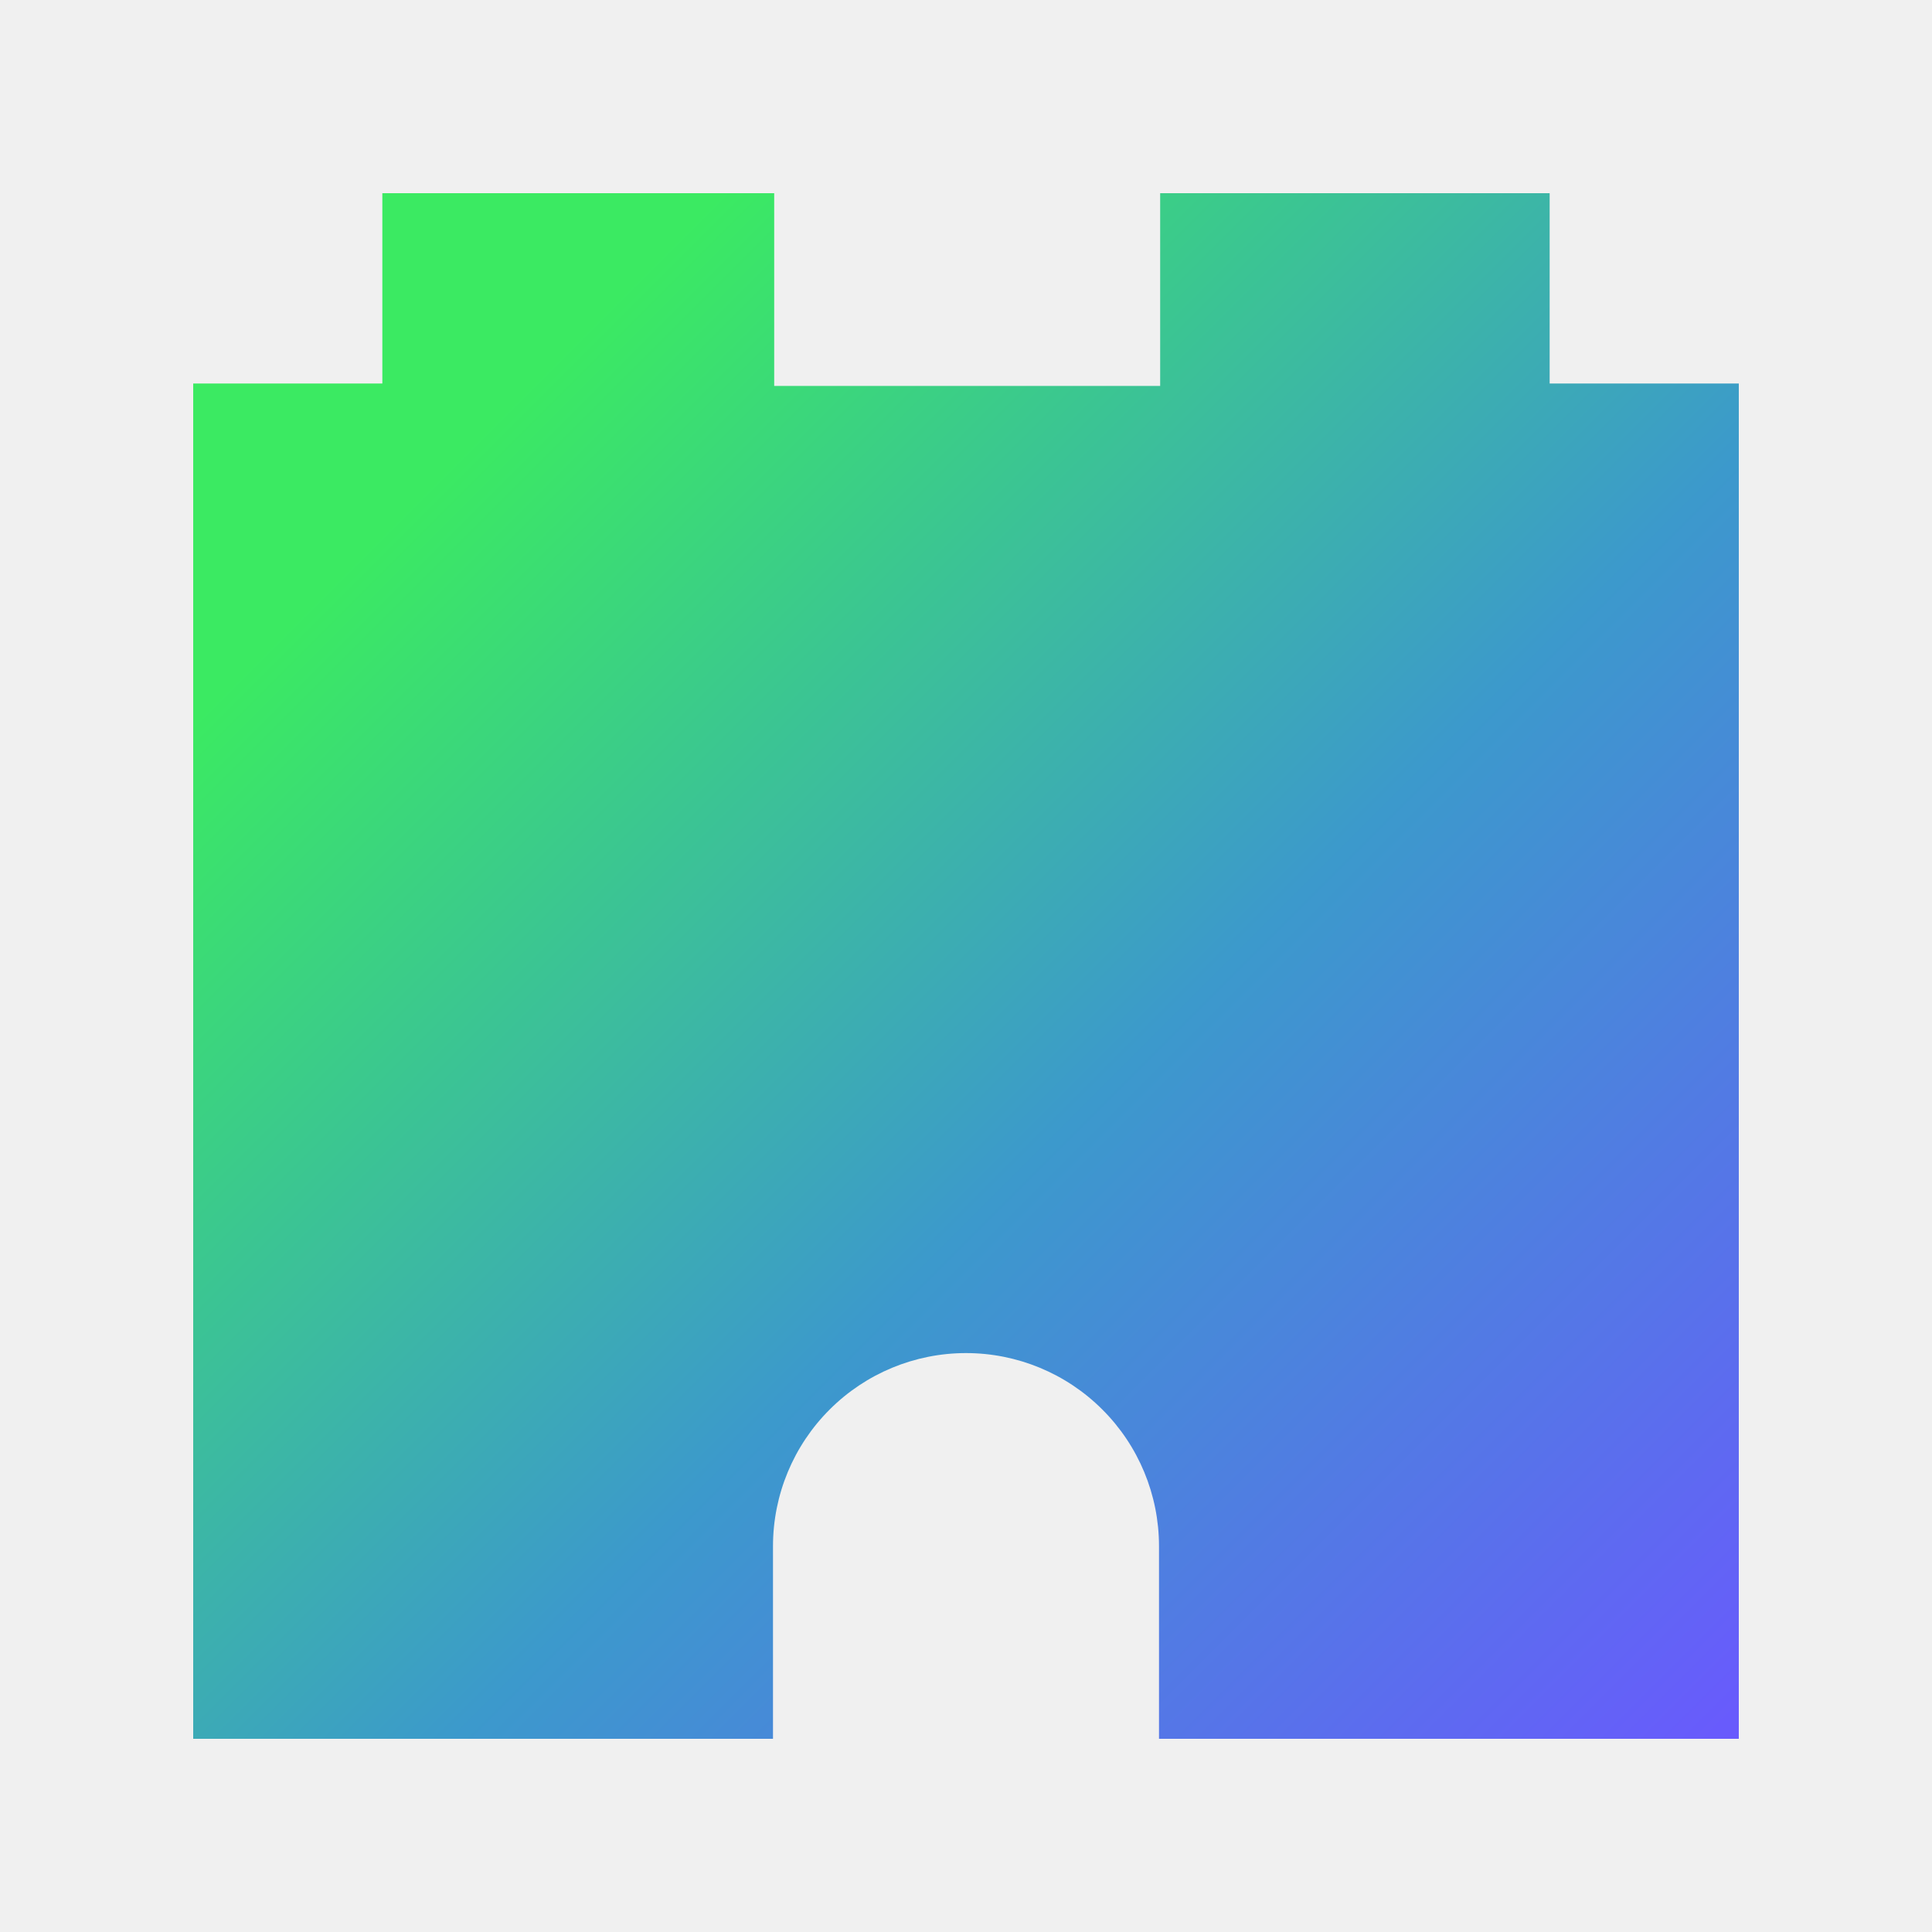
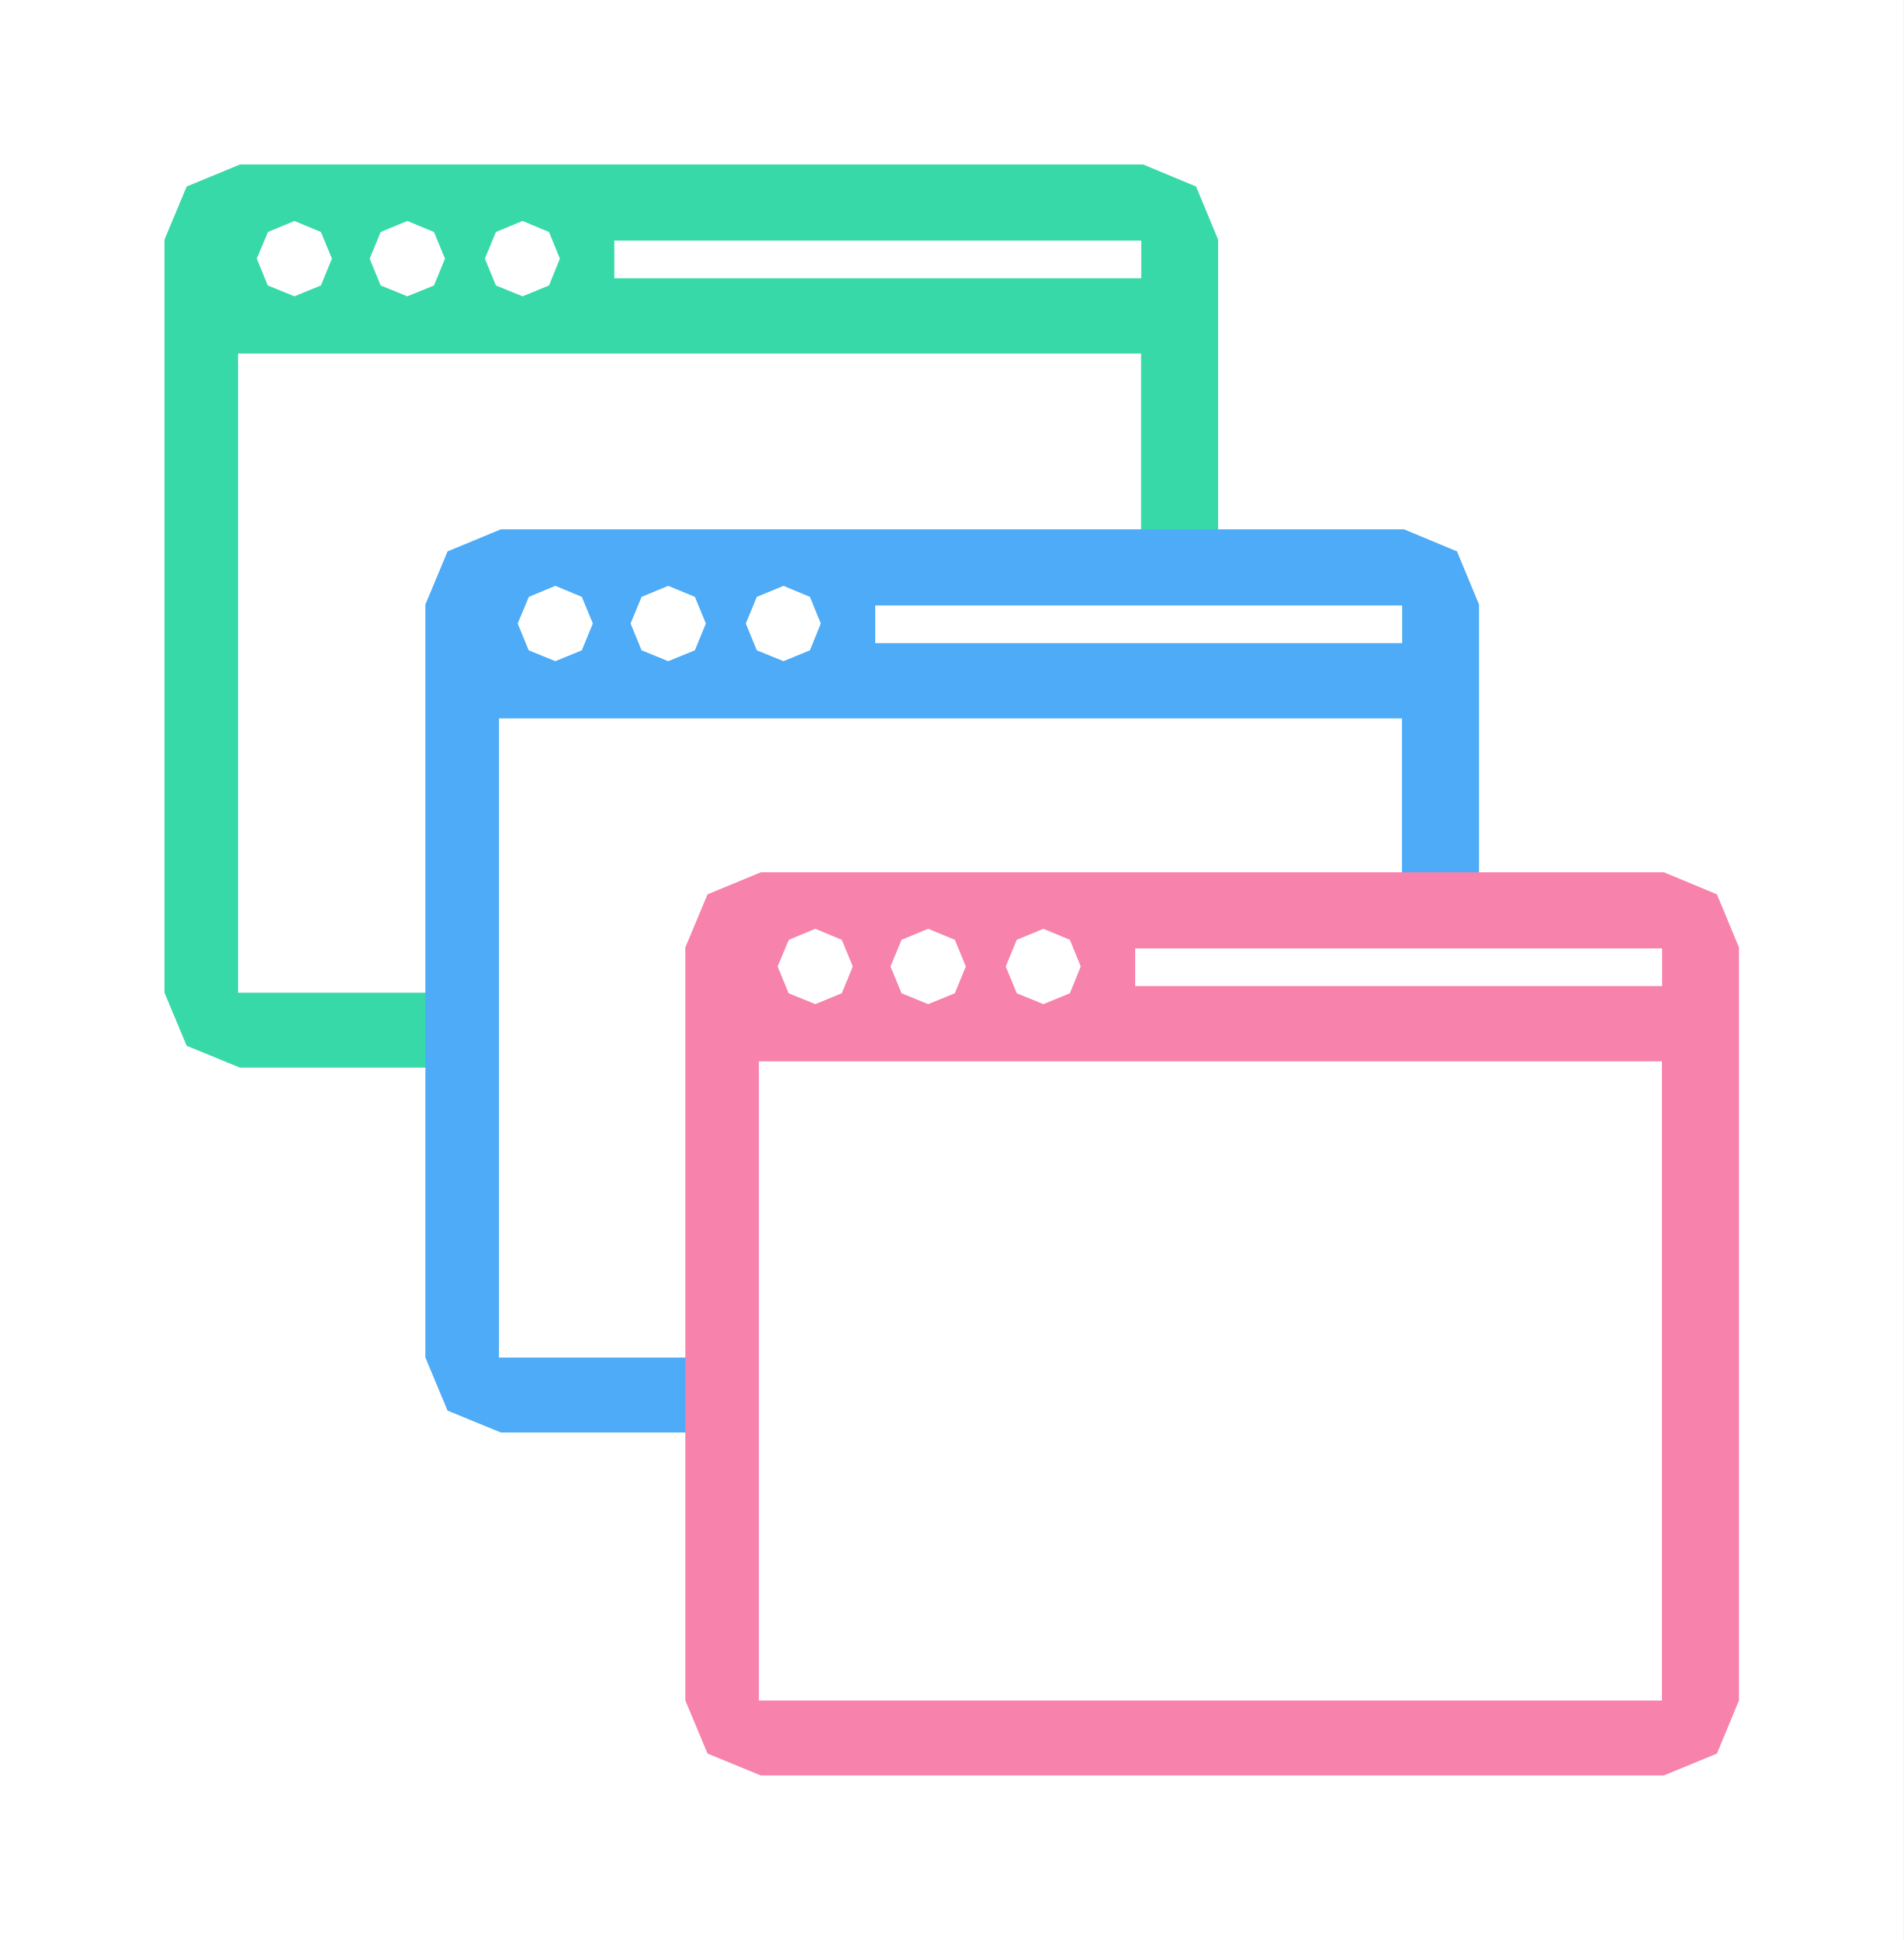
- <svg xmlns="http://www.w3.org/2000/svg" width="40" height="40" viewBox="0 0 40 40" fill="none">
-   <path d="M32.084 7.94V4H24.02V7.99H16.029V4H7.916V7.94H4V36H16.004V32.005C16.006 30.946 16.427 29.931 17.177 29.183C17.926 28.434 18.941 28.014 20 28.014C21.059 28.014 22.074 28.434 22.823 29.183C23.573 29.931 23.994 30.946 23.996 32.005V36H36V7.94H32.084Z" fill="url(#paint0_linear)" />
+ <svg xmlns="http://www.w3.org/2000/svg" version="1.1" viewBox="0 0 115.743 117.947" width="115.743" height="117.947">
  <defs>
-     <linearGradient id="paint0_linear" x1="2.942" y1="4.9" x2="37.777" y2="39.734" gradientUnits="userSpaceOnUse">
-       <stop offset="0.159" stop-color="#3BEA62" />
-       <stop offset="0.54" stop-color="#3C99CC" />
-       <stop offset="0.937" stop-color="#6B57FF" />
-     </linearGradient>
+     <style class="style-fonts">
+ </style>
  </defs>
+   <rect x="0" y="0" width="115.743" height="117.947" fill="#ffffff" />
+   <g stroke-linecap="round">
+     <g transform="translate(69.51034 10) rotate(0 -27.47497 27.4572)" fill-rule="evenodd">
+       <path d="M0 0 L-54.92 0 L-54.92 0 L-58.16 1.34 L-59.51 4.57 L-59.51 50.35 L-59.51 50.35 L-58.16 53.58 L-54.92 54.91 L-0.01 54.91 L-0.01 54.91 L3.22 53.58 L4.56 50.35 L4.56 4.57 L4.56 4.57 L3.22 1.34 L0 0 L0 0" stroke="none" stroke-width="0" fill="#38d9a9" fill-rule="evenodd" />
+       <path d="M0 0 C-16.17 0, -32.34 0, -54.92 0 M0 0 C-17.62 0, -35.24 0, -54.92 0 M-54.92 0 C-54.92 0, -54.92 0, -54.92 0 M-54.92 0 C-54.92 0, -54.92 0, -54.92 0 M-54.92 0 C-55.77 0.35, -56.62 0.7, -58.16 1.34 M-54.92 0 C-56.05 0.47, -57.18 0.93, -58.16 1.34 M-58.16 1.34 C-58.53 2.22, -58.89 3.09, -59.51 4.57 M-58.16 1.34 C-58.56 2.3, -58.96 3.26, -59.51 4.57 M-59.51 4.57 C-59.51 14.68, -59.51 24.8, -59.51 50.35 M-59.51 4.57 C-59.51 20.2, -59.51 35.84, -59.51 50.35 M-59.51 50.35 C-59.51 50.35, -59.51 50.35, -59.51 50.35 M-59.51 50.35 C-59.51 50.35, -59.51 50.35, -59.51 50.35 M-59.51 50.35 C-58.99 51.6, -58.46 52.85, -58.16 53.58 M-59.51 50.35 C-59.23 51.03, -58.94 51.7, -58.16 53.58 M-58.16 53.58 C-57.32 53.93, -56.47 54.28, -54.92 54.91 M-58.16 53.58 C-57.05 54.03, -55.95 54.49, -54.92 54.91 M-54.92 54.91 C-36.78 54.91, -18.63 54.91, -0.01 54.91 M-54.92 54.91 C-36.27 54.91, -17.63 54.91, -0.01 54.91 M-0.01 54.91 C-0.01 54.91, -0.01 54.91, -0.01 54.91 M-0.01 54.91 C-0.01 54.91, -0.01 54.91, -0.01 54.91 M-0.01 54.91 C0.85 54.56, 1.7 54.2, 3.22 53.58 M-0.01 54.91 C0.94 54.52, 1.89 54.13, 3.22 53.58 M3.22 53.58 C3.74 52.33, 4.25 51.09, 4.56 50.35 M3.22 53.58 C3.72 52.38, 4.21 51.19, 4.56 50.35 M4.56 50.35 C4.56 34.08, 4.56 17.81, 4.56 4.57 M4.56 50.35 C4.56 36.14, 4.56 21.93, 4.56 4.57 M4.56 4.57 C4.56 4.57, 4.56 4.57, 4.56 4.57 M4.56 4.57 C4.56 4.57, 4.56 4.57, 4.56 4.57 M4.56 4.57 C4.27 3.87, 3.99 3.18, 3.22 1.34 M4.56 4.57 C4.28 3.9, 4.01 3.23, 3.22 1.34 M3.22 1.34 C2.39 0.99, 1.56 0.65, 0 0 M3.22 1.34 C1.94 0.81, 0.67 0.28, 0 0 M0 0 C0 0, 0 0, 0 0 M0 0 C0 0, 0 0, 0 0 M0 0 C0 0, 0 0, 0 0 M0 0 C0 0, 0 0, 0 0" stroke="#00000000" stroke-width="2" fill="none" />
+     </g>
+   </g>
+   <mask />
+   <g stroke-linecap="round">
+     <g transform="translate(31.77442 13.43511) rotate(0 -0.008884676 2.292048)" fill-rule="evenodd">
+       <path d="M0 0 L0 0 L1.61 0.67 L2.27 2.29 L1.61 3.92 L0 4.58 L-1.62 3.92 L-2.29 2.29 L-1.62 0.67 L0 0 L0 0" stroke="none" stroke-width="0" fill="#FFFFFF" fill-rule="evenodd" />
+       <path d="M0 0 C0 0, 0 0, 0 0 M0 0 C0 0, 0 0, 0 0 M0 0 C0.38 0.16, 0.75 0.31, 1.61 0.67 M0 0 C0.54 0.23, 1.09 0.45, 1.61 0.67 M1.61 0.67 C1.84 1.22, 2.06 1.76, 2.27 2.29 M1.61 0.67 C1.87 1.3, 2.13 1.93, 2.27 2.29 M2.27 2.29 C2.05 2.84, 1.83 3.38, 1.61 3.92 M2.27 2.29 C2.06 2.81, 1.86 3.32, 1.61 3.92 M1.61 3.92 C1.23 4.07, 0.85 4.23, 0 4.58 M1.61 3.92 C1.14 4.11, 0.66 4.31, 0 4.58 M0 4.58 C-0.34 4.44, -0.69 4.3, -1.62 3.92 M0 4.58 C-0.33 4.45, -0.66 4.31, -1.62 3.92 M-1.62 3.92 C-1.77 3.55, -1.92 3.19, -2.29 2.29 M-1.62 3.92 C-1.79 3.5, -1.97 3.08, -2.29 2.29 M-2.29 2.29 C-2.06 1.74, -1.84 1.19, -1.62 0.67 M-2.29 2.29 C-2.06 1.73, -1.83 1.17, -1.62 0.67 M-1.62 0.67 C-1.04 0.43, -0.46 0.19, 0 0 M-1.62 0.67 C-1.21 0.5, -0.81 0.33, 0 0 M0 0 C0 0, 0 0, 0 0 M0 0 C0 0, 0 0, 0 0 M0 0 C0 0, 0 0, 0 0 M0 0 C0 0, 0 0, 0 0" stroke="#00000000" stroke-width="2" fill="none" />
+     </g>
+   </g>
+   <mask />
+   <g stroke-linecap="round">
+     <g transform="translate(24.76798 13.43511) rotate(0 0 2.292048)" fill-rule="evenodd">
+       <path d="M0 0 L0 0 L1.62 0.67 L2.29 2.29 L1.62 3.92 L0 4.58 L-1.62 3.92 L-2.29 2.29 L-1.62 0.67 L0 0 L0 0" stroke="none" stroke-width="0" fill="#FFFFFF" fill-rule="evenodd" />
+       <path d="M0 0 C0 0, 0 0, 0 0 M0 0 C0 0, 0 0, 0 0 M0 0 C0.36 0.15, 0.73 0.3, 1.62 0.67 M0 0 C0.45 0.18, 0.9 0.37, 1.62 0.67 M1.62 0.67 C1.83 1.17, 2.04 1.67, 2.29 2.29 M1.62 0.67 C1.88 1.3, 2.14 1.93, 2.29 2.29 M2.29 2.29 C2.09 2.77, 1.9 3.26, 1.62 3.92 M2.29 2.29 C2.14 2.67, 1.98 3.04, 1.62 3.92 M1.62 3.92 C1.07 4.15, 0.51 4.37, 0 4.58 M1.62 3.92 C1.16 4.1, 0.71 4.29, 0 4.58 M0 4.58 C-0.44 4.4, -0.89 4.22, -1.62 3.92 M0 4.58 C-0.61 4.33, -1.23 4.08, -1.62 3.92 M-1.62 3.92 C-1.83 3.41, -2.04 2.91, -2.29 2.29 M-1.62 3.92 C-1.78 3.52, -1.95 3.12, -2.29 2.29 M-2.29 2.29 C-2.1 1.84, -1.92 1.39, -1.62 0.67 M-2.29 2.29 C-2.08 1.78, -1.87 1.27, -1.62 0.67 M-1.62 0.67 C-1.06 0.44, -0.51 0.21, 0 0 M-1.62 0.67 C-1.18 0.49, -0.74 0.3, 0 0 M0 0 C0 0, 0 0, 0 0 M0 0 C0 0, 0 0, 0 0 M0 0 C0 0, 0 0, 0 0 M0 0 C0 0, 0 0, 0 0" stroke="#00000000" stroke-width="2" fill="none" />
+     </g>
+   </g>
+   <mask />
+   <g stroke-linecap="round">
+     <g transform="translate(17.90368 13.43511) rotate(0 -0.002961265 2.292048)" fill-rule="evenodd">
+       <path d="M0 0 L0 0 L1.61 0.67 L2.28 2.29 L1.61 3.92 L0 4.58 L-1.62 3.92 L-2.29 2.29 L-1.61 0.67 L0 0 L0 0" stroke="none" stroke-width="0" fill="#FFFFFF" fill-rule="evenodd" />
+       <path d="M0 0 C0 0, 0 0, 0 0 M0 0 C0 0, 0 0, 0 0 M0 0 C0.59 0.25, 1.18 0.49, 1.61 0.67 M0 0 C0.33 0.14, 0.65 0.27, 1.61 0.67 M1.61 0.67 C1.87 1.31, 2.14 1.94, 2.28 2.29 M1.61 0.67 C1.87 1.3, 2.13 1.93, 2.28 2.29 M2.28 2.29 C2.08 2.78, 1.88 3.27, 1.61 3.92 M2.28 2.29 C2.09 2.74, 1.91 3.19, 1.61 3.92 M1.61 3.92 C1.01 4.16, 0.41 4.41, 0 4.58 M1.61 3.92 C1.07 4.14, 0.52 4.37, 0 4.58 M0 4.58 C-0.58 4.34, -1.17 4.1, -1.62 3.92 M0 4.58 C-0.55 4.36, -1.11 4.13, -1.62 3.92 M-1.62 3.92 C-1.83 3.41, -2.03 2.9, -2.29 2.29 M-1.62 3.92 C-1.88 3.27, -2.15 2.63, -2.29 2.29 M-2.29 2.29 C-2.09 1.82, -1.9 1.35, -1.61 0.67 M-2.29 2.29 C-2.11 1.86, -1.93 1.43, -1.61 0.67 M-1.61 0.67 C-0.98 0.41, -0.35 0.15, 0 0 M-1.61 0.67 C-1.28 0.53, -0.95 0.39, 0 0 M0 0 C0 0, 0 0, 0 0 M0 0 C0 0, 0 0, 0 0 M0 0 C0 0, 0 0, 0 0 M0 0 C0 0, 0 0, 0 0" stroke="#00000000" stroke-width="2" fill="none" />
+     </g>
+   </g>
+   <mask />
+   <g stroke-linecap="round">
+     <g transform="translate(69.39481 60.35399) rotate(0 -27.46016 -19.42911)" fill-rule="evenodd">
+       <path d="M0 0 L-54.92 0 L-54.92 -38.86 L-0.01 -38.86 L-0.01 0 L0 0 L0 0" stroke="none" stroke-width="0" fill="#FFFFFF" fill-rule="evenodd" />
+       <path d="M0 0 C-17.08 0, -34.15 0, -54.92 0 M0 0 C-14.2 0, -28.41 0, -54.92 0 M-54.92 0 C-54.92 -10.03, -54.92 -20.05, -54.92 -38.86 M-54.92 0 C-54.92 -14.14, -54.92 -28.29, -54.92 -38.86 M-54.92 -38.86 C-39.64 -38.86, -24.37 -38.86, -0.01 -38.86 M-54.92 -38.86 C-35.07 -38.86, -15.22 -38.86, -0.01 -38.86 M-0.01 -38.86 C-0.01 -27.44, -0.01 -16.02, -0.01 0 M-0.01 -38.86 C-0.01 -24.83, -0.01 -10.8, -0.01 0 M-0.01 0 C0 0, 0 0, 0 0 M-0.01 0 C0 0, 0 0, 0 0 M0 0 C0 0, 0 0, 0 0 M0 0 C0 0, 0 0, 0 0 M0 0 C0 0, 0 0, 0 0 M0 0 C0 0, 0 0, 0 0" stroke="#00000000" stroke-width="2" fill="none" />
+     </g>
+   </g>
+   <mask />
+   <g stroke-linecap="round">
+     <g transform="translate(69.39481 16.9176) rotate(0 -16.02065 -1.146024)" fill-rule="evenodd">
+       <path d="M0 0 L-32.04 0 L-32.04 -2.29 L0 -2.29 L0 0 L0 0" stroke="none" stroke-width="0" fill="#FFFFFF" fill-rule="evenodd" />
+       <path d="M0 0 C-8.09 0, -16.18 0, -32.04 0 M0 0 C-11.65 0, -23.3 0, -32.04 0 M-32.04 0 C-32.04 -0.57, -32.04 -1.13, -32.04 -2.29 M-32.04 0 C-32.04 -0.84, -32.04 -1.69, -32.04 -2.29 M-32.04 -2.29 C-20.99 -2.29, -9.93 -2.29, 0 -2.29 M-32.04 -2.29 C-19.77 -2.29, -7.5 -2.29, 0 -2.29 M0 -2.29 C0 -1.53, 0 -0.76, 0 0 M0 -2.29 C0 -1.57, 0 -0.84, 0 0 M0 0 C0 0, 0 0, 0 0 M0 0 C0 0, 0 0, 0 0 M0 0 C0 0, 0 0, 0 0 M0 0 C0 0, 0 0, 0 0" stroke="#00000000" stroke-width="2" fill="none" />
+     </g>
+   </g>
+   <mask />
+   <g stroke-linecap="round">
+     <g transform="translate(85.37569 32.18273) rotate(0 -27.47497 27.4572)" fill-rule="evenodd">
+       <path d="M0 0 L-54.92 0 L-54.92 0 L-58.16 1.34 L-59.51 4.57 L-59.51 50.35 L-59.51 50.35 L-58.16 53.58 L-54.92 54.91 L-0.01 54.91 L-0.01 54.91 L3.22 53.58 L4.56 50.35 L4.56 4.57 L4.56 4.57 L3.22 1.34 L0 0 L0 0" stroke="none" stroke-width="0" fill="#4dabf7" fill-rule="evenodd" />
+       <path d="M0 0 C-20.82 0, -41.64 0, -54.92 0 M0 0 C-12.46 0, -24.92 0, -54.92 0 M-54.92 0 C-54.92 0, -54.92 0, -54.92 0 M-54.92 0 C-54.92 0, -54.92 0, -54.92 0 M-54.92 0 C-55.91 0.41, -56.89 0.82, -58.16 1.34 M-54.92 0 C-56.09 0.48, -57.25 0.96, -58.16 1.34 M-58.16 1.34 C-58.6 2.39, -59.04 3.43, -59.51 4.57 M-58.16 1.34 C-58.68 2.57, -59.19 3.8, -59.51 4.57 M-59.51 4.57 C-59.51 19.7, -59.51 34.83, -59.51 50.35 M-59.51 4.57 C-59.51 22.15, -59.51 39.73, -59.51 50.35 M-59.51 50.35 C-59.51 50.35, -59.51 50.35, -59.51 50.35 M-59.51 50.35 C-59.51 50.35, -59.51 50.35, -59.51 50.35 M-59.51 50.35 C-59.18 51.14, -58.85 51.93, -58.16 53.58 M-59.51 50.35 C-59.07 51.41, -58.62 52.47, -58.16 53.58 M-58.16 53.58 C-57.3 53.93, -56.45 54.28, -54.92 54.91 M-58.16 53.58 C-56.88 54.1, -55.6 54.63, -54.92 54.91 M-54.92 54.91 C-41.96 54.91, -28.99 54.91, -0.01 54.91 M-54.92 54.91 C-41.38 54.91, -27.85 54.91, -0.01 54.91 M-0.01 54.91 C-0.01 54.91, -0.01 54.91, -0.01 54.91 M-0.01 54.91 C-0.01 54.91, -0.01 54.91, -0.01 54.91 M-0.01 54.91 C1.24 54.39, 2.5 53.88, 3.22 53.58 M-0.01 54.91 C1.02 54.49, 2.05 54.06, 3.22 53.58 M3.22 53.58 C3.63 52.6, 4.03 51.62, 4.56 50.35 M3.22 53.58 C3.56 52.76, 3.9 51.94, 4.56 50.35 M4.56 50.35 C4.56 32.75, 4.56 15.14, 4.56 4.57 M4.56 50.35 C4.56 34.16, 4.56 17.97, 4.56 4.57 M4.56 4.57 C4.56 4.57, 4.56 4.57, 4.56 4.57 M4.56 4.57 C4.56 4.57, 4.56 4.57, 4.56 4.57 M4.56 4.57 C4.28 3.89, 4 3.22, 3.22 1.34 M4.56 4.57 C4.18 3.65, 3.8 2.74, 3.22 1.34 M3.22 1.34 C2.55 1.06, 1.87 0.78, 0 0 M3.22 1.34 C2.21 0.92, 1.2 0.5, 0 0 M0 0 C0 0, 0 0, 0 0 M0 0 C0 0, 0 0, 0 0 M0 0 C0 0, 0 0, 0 0 M0 0 C0 0, 0 0, 0 0" stroke="#00000000" stroke-width="2" fill="none" />
+     </g>
+   </g>
+   <mask />
+   <g stroke-linecap="round">
+     <g transform="translate(47.63977 35.61784) rotate(0 -0.008884676 2.292048)" fill-rule="evenodd">
+       <path d="M0 0 L0 0 L1.61 0.67 L2.27 2.29 L1.61 3.92 L0 4.58 L-1.62 3.92 L-2.29 2.29 L-1.62 0.67 L0 0 L0 0" stroke="none" stroke-width="0" fill="#FFFFFF" fill-rule="evenodd" />
+       <path d="M0 0 C0 0, 0 0, 0 0 M0 0 C0 0, 0 0, 0 0 M0 0 C0.51 0.21, 1.01 0.42, 1.61 0.67 M0 0 C0.34 0.14, 0.68 0.28, 1.61 0.67 M1.61 0.67 C1.86 1.28, 2.11 1.89, 2.27 2.29 M1.61 0.67 C1.77 1.06, 1.93 1.44, 2.27 2.29 M2.27 2.29 C2.13 2.64, 1.99 2.99, 1.61 3.92 M2.27 2.29 C2.12 2.67, 1.96 3.06, 1.61 3.92 M1.61 3.92 C1.15 4.11, 0.69 4.3, 0 4.58 M1.61 3.92 C1.07 4.14, 0.52 4.37, 0 4.58 M0 4.58 C-0.65 4.32, -1.29 4.05, -1.62 3.92 M0 4.58 C-0.56 4.35, -1.12 4.12, -1.62 3.92 M-1.62 3.92 C-1.8 3.48, -1.98 3.04, -2.29 2.29 M-1.62 3.92 C-1.78 3.53, -1.94 3.15, -2.29 2.29 M-2.29 2.29 C-2.08 1.79, -1.87 1.28, -1.62 0.67 M-2.29 2.29 C-2.15 1.95, -2.01 1.61, -1.62 0.67 M-1.62 0.67 C-1 0.41, -0.39 0.16, 0 0 M-1.62 0.67 C-1.29 0.53, -0.96 0.4, 0 0 M0 0 C0 0, 0 0, 0 0 M0 0 C0 0, 0 0, 0 0 M0 0 C0 0, 0 0, 0 0 M0 0 C0 0, 0 0, 0 0" stroke="#00000000" stroke-width="2" fill="none" />
+     </g>
+   </g>
+   <mask />
+   <g stroke-linecap="round">
+     <g transform="translate(40.63332 35.61784) rotate(0 0 2.292048)" fill-rule="evenodd">
+       <path d="M0 0 L0 0 L1.62 0.67 L2.29 2.29 L1.62 3.92 L0 4.58 L-1.62 3.92 L-2.29 2.29 L-1.62 0.67 L0 0 L0 0" stroke="none" stroke-width="0" fill="#FFFFFF" fill-rule="evenodd" />
+       <path d="M0 0 C0 0, 0 0, 0 0 M0 0 C0 0, 0 0, 0 0 M0 0 C0.48 0.2, 0.96 0.4, 1.62 0.67 M0 0 C0.6 0.25, 1.2 0.5, 1.62 0.67 M1.62 0.67 C1.88 1.29, 2.14 1.92, 2.29 2.29 M1.62 0.67 C1.88 1.28, 2.13 1.89, 2.29 2.29 M2.29 2.29 C2.08 2.81, 1.86 3.33, 1.62 3.92 M2.29 2.29 C2.1 2.76, 1.9 3.24, 1.62 3.92 M1.62 3.92 C1.02 4.17, 0.41 4.41, 0 4.58 M1.62 3.92 C1.07 4.14, 0.52 4.37, 0 4.58 M0 4.58 C-0.63 4.33, -1.25 4.07, -1.62 3.92 M0 4.58 C-0.58 4.34, -1.16 4.1, -1.62 3.92 M-1.62 3.92 C-1.89 3.27, -2.16 2.62, -2.29 2.29 M-1.62 3.92 C-1.76 3.58, -1.9 3.24, -2.29 2.29 M-2.29 2.29 C-2.05 1.7, -1.8 1.12, -1.62 0.67 M-2.29 2.29 C-2.08 1.78, -1.87 1.28, -1.62 0.67 M-1.62 0.67 C-1.03 0.42, -0.44 0.18, 0 0 M-1.62 0.67 C-1.15 0.47, -0.68 0.28, 0 0 M0 0 C0 0, 0 0, 0 0 M0 0 C0 0, 0 0, 0 0 M0 0 C0 0, 0 0, 0 0 M0 0 C0 0, 0 0, 0 0" stroke="#00000000" stroke-width="2" fill="none" />
+     </g>
+   </g>
+   <mask />
+   <g stroke-linecap="round">
+     <g transform="translate(33.76902 35.61784) rotate(0 -0.002961265 2.292048)" fill-rule="evenodd">
+       <path d="M0 0 L0 0 L1.61 0.67 L2.28 2.29 L1.61 3.92 L0 4.58 L-1.62 3.92 L-2.29 2.29 L-1.61 0.67 L0 0 L0 0" stroke="none" stroke-width="0" fill="#FFFFFF" fill-rule="evenodd" />
+       <path d="M0 0 C0 0, 0 0, 0 0 M0 0 C0 0, 0 0, 0 0 M0 0 C0.56 0.23, 1.12 0.47, 1.61 0.67 M0 0 C0.38 0.16, 0.75 0.31, 1.61 0.67 M1.61 0.67 C1.79 1.1, 1.96 1.52, 2.28 2.29 M1.61 0.67 C1.86 1.27, 2.1 1.86, 2.28 2.29 M2.28 2.29 C2.06 2.81, 1.85 3.33, 1.61 3.92 M2.28 2.29 C2.03 2.9, 1.78 3.51, 1.61 3.92 M1.61 3.92 C1.15 4.11, 0.68 4.3, 0 4.58 M1.61 3.92 C1.05 4.15, 0.5 4.38, 0 4.58 M0 4.58 C-0.33 4.45, -0.66 4.31, -1.62 3.92 M0 4.58 C-0.36 4.43, -0.73 4.28, -1.62 3.92 M-1.62 3.92 C-1.82 3.42, -2.03 2.92, -2.29 2.29 M-1.62 3.92 C-1.84 3.36, -2.07 2.81, -2.29 2.29 M-2.29 2.29 C-2.11 1.88, -1.94 1.46, -1.61 0.67 M-2.29 2.29 C-2.14 1.93, -1.99 1.57, -1.61 0.67 M-1.61 0.67 C-1.22 0.5, -0.82 0.34, 0 0 M-1.61 0.67 C-1.07 0.44, -0.53 0.22, 0 0 M0 0 C0 0, 0 0, 0 0 M0 0 C0 0, 0 0, 0 0 M0 0 C0 0, 0 0, 0 0 M0 0 C0 0, 0 0, 0 0" stroke="#00000000" stroke-width="2" fill="none" />
+     </g>
+   </g>
+   <mask />
+   <g stroke-linecap="round">
+     <g transform="translate(85.26016 82.53672) rotate(0 -27.46016 -19.42911)" fill-rule="evenodd">
+       <path d="M0 0 L-54.92 0 L-54.92 -38.86 L-0.01 -38.86 L-0.01 0 L0 0 L0 0" stroke="none" stroke-width="0" fill="#FFFFFF" fill-rule="evenodd" />
+       <path d="M0 0 C-13.18 0, -26.37 0, -54.92 0 M0 0 C-12.8 0, -25.6 0, -54.92 0 M-54.92 0 C-54.92 -10.03, -54.92 -20.05, -54.92 -38.86 M-54.92 0 C-54.92 -8.67, -54.92 -17.33, -54.92 -38.86 M-54.92 -38.86 C-37.26 -38.86, -19.6 -38.86, -0.01 -38.86 M-54.92 -38.86 C-32.97 -38.86, -11.03 -38.86, -0.01 -38.86 M-0.01 -38.86 C-0.01 -26.92, -0.01 -14.98, -0.01 0 M-0.01 -38.86 C-0.01 -26.04, -0.01 -13.22, -0.01 0 M-0.01 0 C0 0, 0 0, 0 0 M-0.01 0 C0 0, 0 0, 0 0 M0 0 C0 0, 0 0, 0 0 M0 0 C0 0, 0 0, 0 0 M0 0 C0 0, 0 0, 0 0 M0 0 C0 0, 0 0, 0 0" stroke="#00000000" stroke-width="2" fill="none" />
+     </g>
+   </g>
+   <mask />
+   <g stroke-linecap="round">
+     <g transform="translate(85.26016 39.10033) rotate(0 -16.02065 -1.146024)" fill-rule="evenodd">
+       <path d="M0 0 L-32.04 0 L-32.04 -2.29 L0 -2.29 L0 0 L0 0" stroke="none" stroke-width="0" fill="#FFFFFF" fill-rule="evenodd" />
+       <path d="M0 0 C-10.28 0, -20.57 0, -32.04 0 M0 0 C-8.43 0, -16.86 0, -32.04 0 M-32.04 0 C-32.04 -0.64, -32.04 -1.27, -32.04 -2.29 M-32.04 0 C-32.04 -0.86, -32.04 -1.73, -32.04 -2.29 M-32.04 -2.29 C-20.54 -2.29, -9.04 -2.29, 0 -2.29 M-32.04 -2.29 C-22.47 -2.29, -12.89 -2.29, 0 -2.29 M0 -2.29 C0 -1.43, 0 -0.56, 0 0 M0 -2.29 C0 -1.44, 0 -0.59, 0 0 M0 0 C0 0, 0 0, 0 0 M0 0 C0 0, 0 0, 0 0 M0 0 C0 0, 0 0, 0 0 M0 0 C0 0, 0 0, 0 0" stroke="#00000000" stroke-width="2" fill="none" />
+     </g>
+   </g>
+   <mask />
+   <g stroke-linecap="round">
+     <g transform="translate(101.1823 53.03294) rotate(0 -27.47497 27.4572)" fill-rule="evenodd">
+       <path d="M0 0 L-54.92 0 L-54.92 0 L-58.16 1.34 L-59.51 4.57 L-59.51 50.35 L-59.51 50.35 L-58.16 53.58 L-54.92 54.91 L-0.01 54.91 L-0.01 54.91 L3.22 53.58 L4.56 50.35 L4.56 4.57 L4.56 4.57 L3.22 1.34 L0 0 L0 0" stroke="none" stroke-width="0" fill="#f783ac" fill-rule="evenodd" />
+       <path d="M0 0 C-15.27 0, -30.54 0, -54.92 0 M0 0 C-19.59 0, -39.17 0, -54.92 0 M-54.92 0 C-54.92 0, -54.92 0, -54.92 0 M-54.92 0 C-54.92 0, -54.92 0, -54.92 0 M-54.92 0 C-55.95 0.42, -56.97 0.85, -58.16 1.34 M-54.92 0 C-56.13 0.5, -57.33 1, -58.16 1.34 M-58.16 1.34 C-58.52 2.2, -58.88 3.05, -59.51 4.57 M-58.16 1.34 C-58.45 2.03, -58.74 2.73, -59.51 4.57 M-59.51 4.57 C-59.51 15.83, -59.51 27.1, -59.51 50.35 M-59.51 4.57 C-59.51 17.43, -59.51 30.3, -59.51 50.35 M-59.51 50.35 C-59.51 50.35, -59.51 50.35, -59.51 50.35 M-59.51 50.35 C-59.51 50.35, -59.51 50.35, -59.51 50.35 M-59.51 50.35 C-59.14 51.23, -58.77 52.12, -58.16 53.58 M-59.51 50.35 C-59 51.58, -58.48 52.81, -58.16 53.58 M-58.16 53.58 C-57.05 54.03, -55.95 54.49, -54.92 54.91 M-58.16 53.58 C-57.41 53.89, -56.65 54.2, -54.92 54.91 M-54.92 54.91 C-42.99 54.91, -31.05 54.91, -0.01 54.91 M-54.92 54.91 C-43.48 54.91, -32.04 54.91, -0.01 54.91 M-0.01 54.91 C-0.01 54.91, -0.01 54.91, -0.01 54.91 M-0.01 54.91 C-0.01 54.91, -0.01 54.91, -0.01 54.91 M-0.01 54.91 C0.96 54.51, 1.93 54.11, 3.22 53.58 M-0.01 54.91 C1.1 54.46, 2.21 54, 3.22 53.58 M3.22 53.58 C3.73 52.34, 4.24 51.11, 4.56 50.35 M3.22 53.58 C3.74 52.31, 4.27 51.05, 4.56 50.35 M4.56 50.35 C4.56 33.93, 4.56 17.52, 4.56 4.57 M4.56 50.35 C4.56 41.05, 4.56 31.76, 4.56 4.57 M4.56 4.57 C4.56 4.57, 4.56 4.57, 4.56 4.57 M4.56 4.57 C4.56 4.57, 4.56 4.57, 4.56 4.57 M4.56 4.57 C4.24 3.8, 3.93 3.04, 3.22 1.34 M4.56 4.57 C4.23 3.76, 3.9 2.96, 3.22 1.34 M3.22 1.34 C2.36 0.98, 1.5 0.63, 0 0 M3.22 1.34 C2.44 1.02, 1.67 0.69, 0 0 M0 0 C0 0, 0 0, 0 0 M0 0 C0 0, 0 0, 0 0 M0 0 C0 0, 0 0, 0 0 M0 0 C0 0, 0 0, 0 0" stroke="#00000000" stroke-width="2" fill="none" />
+     </g>
+   </g>
+   <mask />
+   <g stroke-linecap="round">
+     <g transform="translate(63.4464 56.46805) rotate(0 -0.008884676 2.292048)" fill-rule="evenodd">
+       <path d="M0 0 L0 0 L1.61 0.67 L2.27 2.29 L1.61 3.92 L0 4.58 L-1.62 3.92 L-2.29 2.29 L-1.62 0.67 L0 0 L0 0" stroke="none" stroke-width="0" fill="#FFFFFF" fill-rule="evenodd" />
+       <path d="M0 0 C0 0, 0 0, 0 0 M0 0 C0 0, 0 0, 0 0 M0 0 C0.53 0.22, 1.06 0.44, 1.61 0.67 M0 0 C0.43 0.18, 0.87 0.36, 1.61 0.67 M1.61 0.67 C1.77 1.04, 1.92 1.41, 2.27 2.29 M1.61 0.67 C1.8 1.12, 1.98 1.57, 2.27 2.29 M2.27 2.29 C2.1 2.73, 1.92 3.17, 1.61 3.92 M2.27 2.29 C2.13 2.65, 1.98 3.01, 1.61 3.92 M1.61 3.92 C1.04 4.15, 0.47 4.39, 0 4.58 M1.61 3.92 C1.17 4.1, 0.73 4.28, 0 4.58 M0 4.58 C-0.36 4.44, -0.71 4.29, -1.62 3.92 M0 4.58 C-0.46 4.39, -0.92 4.2, -1.62 3.92 M-1.62 3.92 C-1.79 3.5, -1.97 3.08, -2.29 2.29 M-1.62 3.92 C-1.79 3.49, -1.97 3.07, -2.29 2.29 M-2.29 2.29 C-2.06 1.73, -1.82 1.16, -1.62 0.67 M-2.29 2.29 C-2.14 1.93, -1.99 1.57, -1.62 0.67 M-1.62 0.67 C-1.14 0.47, -0.66 0.27, 0 0 M-1.62 0.67 C-1.16 0.48, -0.69 0.29, 0 0 M0 0 C0 0, 0 0, 0 0 M0 0 C0 0, 0 0, 0 0 M0 0 C0 0, 0 0, 0 0 M0 0 C0 0, 0 0, 0 0" stroke="#00000000" stroke-width="2" fill="none" />
+     </g>
+   </g>
+   <mask />
+   <g stroke-linecap="round">
+     <g transform="translate(56.43996 56.46805) rotate(0 0 2.292048)" fill-rule="evenodd">
+       <path d="M0 0 L0 0 L1.62 0.67 L2.29 2.29 L1.62 3.92 L0 4.58 L-1.62 3.92 L-2.29 2.29 L-1.62 0.67 L0 0 L0 0" stroke="none" stroke-width="0" fill="#FFFFFF" fill-rule="evenodd" />
+       <path d="M0 0 C0 0, 0 0, 0 0 M0 0 C0 0, 0 0, 0 0 M0 0 C0.54 0.22, 1.09 0.45, 1.62 0.67 M0 0 C0.36 0.15, 0.73 0.3, 1.62 0.67 M1.62 0.67 C1.76 1.01, 1.91 1.35, 2.29 2.29 M1.62 0.67 C1.81 1.11, 1.99 1.55, 2.29 2.29 M2.29 2.29 C2.06 2.85, 1.84 3.4, 1.62 3.92 M2.29 2.29 C2.03 2.93, 1.77 3.57, 1.62 3.92 M1.62 3.92 C1.22 4.08, 0.81 4.25, 0 4.58 M1.62 3.92 C1.2 4.09, 0.78 4.26, 0 4.58 M0 4.58 C-0.32 4.45, -0.65 4.32, -1.62 3.92 M0 4.58 C-0.41 4.42, -0.82 4.25, -1.62 3.92 M-1.62 3.92 C-1.79 3.49, -1.97 3.06, -2.29 2.29 M-1.62 3.92 C-1.81 3.45, -2 2.99, -2.29 2.29 M-2.29 2.29 C-2.03 1.67, -1.77 1.05, -1.62 0.67 M-2.29 2.29 C-2.13 1.91, -1.97 1.52, -1.62 0.67 M-1.62 0.67 C-1.21 0.5, -0.81 0.33, 0 0 M-1.62 0.67 C-1 0.41, -0.38 0.16, 0 0 M0 0 C0 0, 0 0, 0 0 M0 0 C0 0, 0 0, 0 0 M0 0 C0 0, 0 0, 0 0 M0 0 C0 0, 0 0, 0 0" stroke="#00000000" stroke-width="2" fill="none" />
+     </g>
+   </g>
+   <mask />
+   <g stroke-linecap="round">
+     <g transform="translate(49.57566 56.46805) rotate(0 -0.002961265 2.292048)" fill-rule="evenodd">
+       <path d="M0 0 L0 0 L1.61 0.67 L2.28 2.29 L1.61 3.92 L0 4.58 L-1.62 3.92 L-2.29 2.29 L-1.61 0.67 L0 0 L0 0" stroke="none" stroke-width="0" fill="#FFFFFF" fill-rule="evenodd" />
+       <path d="M0 0 C0 0, 0 0, 0 0 M0 0 C0 0, 0 0, 0 0 M0 0 C0.36 0.15, 0.72 0.3, 1.61 0.67 M0 0 C0.33 0.14, 0.66 0.27, 1.61 0.67 M1.61 0.67 C1.76 1.04, 1.92 1.41, 2.28 2.29 M1.61 0.67 C1.84 1.22, 2.06 1.77, 2.28 2.29 M2.28 2.29 C2.13 2.65, 1.98 3.01, 1.61 3.92 M2.28 2.29 C2.1 2.72, 1.93 3.14, 1.61 3.92 M1.61 3.92 C1.28 4.05, 0.95 4.19, 0 4.58 M1.61 3.92 C1.02 4.16, 0.42 4.41, 0 4.58 M0 4.58 C-0.53 4.36, -1.06 4.15, -1.62 3.92 M0 4.58 C-0.5 4.38, -1 4.17, -1.62 3.92 M-1.62 3.92 C-1.83 3.4, -2.04 2.89, -2.29 2.29 M-1.62 3.92 C-1.8 3.47, -1.99 3.02, -2.29 2.29 M-2.29 2.29 C-2.08 1.8, -1.88 1.31, -1.61 0.67 M-2.29 2.29 C-2.12 1.89, -1.95 1.48, -1.61 0.67 M-1.61 0.67 C-1.19 0.49, -0.77 0.32, 0 0 M-1.61 0.67 C-1.14 0.47, -0.68 0.28, 0 0 M0 0 C0 0, 0 0, 0 0 M0 0 C0 0, 0 0, 0 0 M0 0 C0 0, 0 0, 0 0 M0 0 C0 0, 0 0, 0 0" stroke="#00000000" stroke-width="2" fill="none" />
+     </g>
+   </g>
+   <mask />
+   <g stroke-linecap="round">
+     <g transform="translate(101.0668 103.3869) rotate(0 -27.46016 -19.42911)" fill-rule="evenodd">
+       <path d="M0 0 L-54.92 0 L-54.92 -38.86 L-0.01 -38.86 L-0.01 0 L0 0 L0 0" stroke="none" stroke-width="0" fill="#FFFFFF" fill-rule="evenodd" />
+       <path d="M0 0 C-19.1 0, -38.2 0, -54.92 0 M0 0 C-19.3 0, -38.6 0, -54.92 0 M-54.92 0 C-54.92 -11.9, -54.92 -23.81, -54.92 -38.86 M-54.92 0 C-54.92 -12.41, -54.92 -24.82, -54.92 -38.86 M-54.92 -38.86 C-42.55 -38.86, -30.18 -38.86, -0.01 -38.86 M-54.92 -38.86 C-33.86 -38.86, -12.81 -38.86, -0.01 -38.86 M-0.01 -38.86 C-0.01 -27.5, -0.01 -16.15, -0.01 0 M-0.01 -38.86 C-0.01 -29.07, -0.01 -19.29, -0.01 0 M-0.01 0 C0 0, 0 0, 0 0 M-0.01 0 C0 0, 0 0, 0 0 M0 0 C0 0, 0 0, 0 0 M0 0 C0 0, 0 0, 0 0 M0 0 C0 0, 0 0, 0 0 M0 0 C0 0, 0 0, 0 0" stroke="#00000000" stroke-width="2" fill="none" />
+     </g>
+   </g>
+   <mask />
+   <g stroke-linecap="round">
+     <g transform="translate(101.0668 59.95054) rotate(0 -16.02065 -1.146024)" fill-rule="evenodd">
+       <path d="M0 0 L-32.04 0 L-32.04 -2.29 L0 -2.29 L0 0 L0 0" stroke="none" stroke-width="0" fill="#FFFFFF" fill-rule="evenodd" />
+       <path d="M0 0 C-10.13 0, -20.26 0, -32.04 0 M0 0 C-7.42 0, -14.84 0, -32.04 0 M-32.04 0 C-32.04 -0.58, -32.04 -1.15, -32.04 -2.29 M-32.04 0 C-32.04 -0.57, -32.04 -1.15, -32.04 -2.29 M-32.04 -2.29 C-23.28 -2.29, -14.51 -2.29, 0 -2.29 M-32.04 -2.29 C-21.55 -2.29, -11.06 -2.29, 0 -2.29 M0 -2.29 C0 -1.43, 0 -0.57, 0 0 M0 -2.29 C0 -1.68, 0 -1.07, 0 0 M0 0 C0 0, 0 0, 0 0 M0 0 C0 0, 0 0, 0 0 M0 0 C0 0, 0 0, 0 0 M0 0 C0 0, 0 0, 0 0" stroke="#00000000" stroke-width="2" fill="none" />
+     </g>
+   </g>
+   <mask />
</svg>
